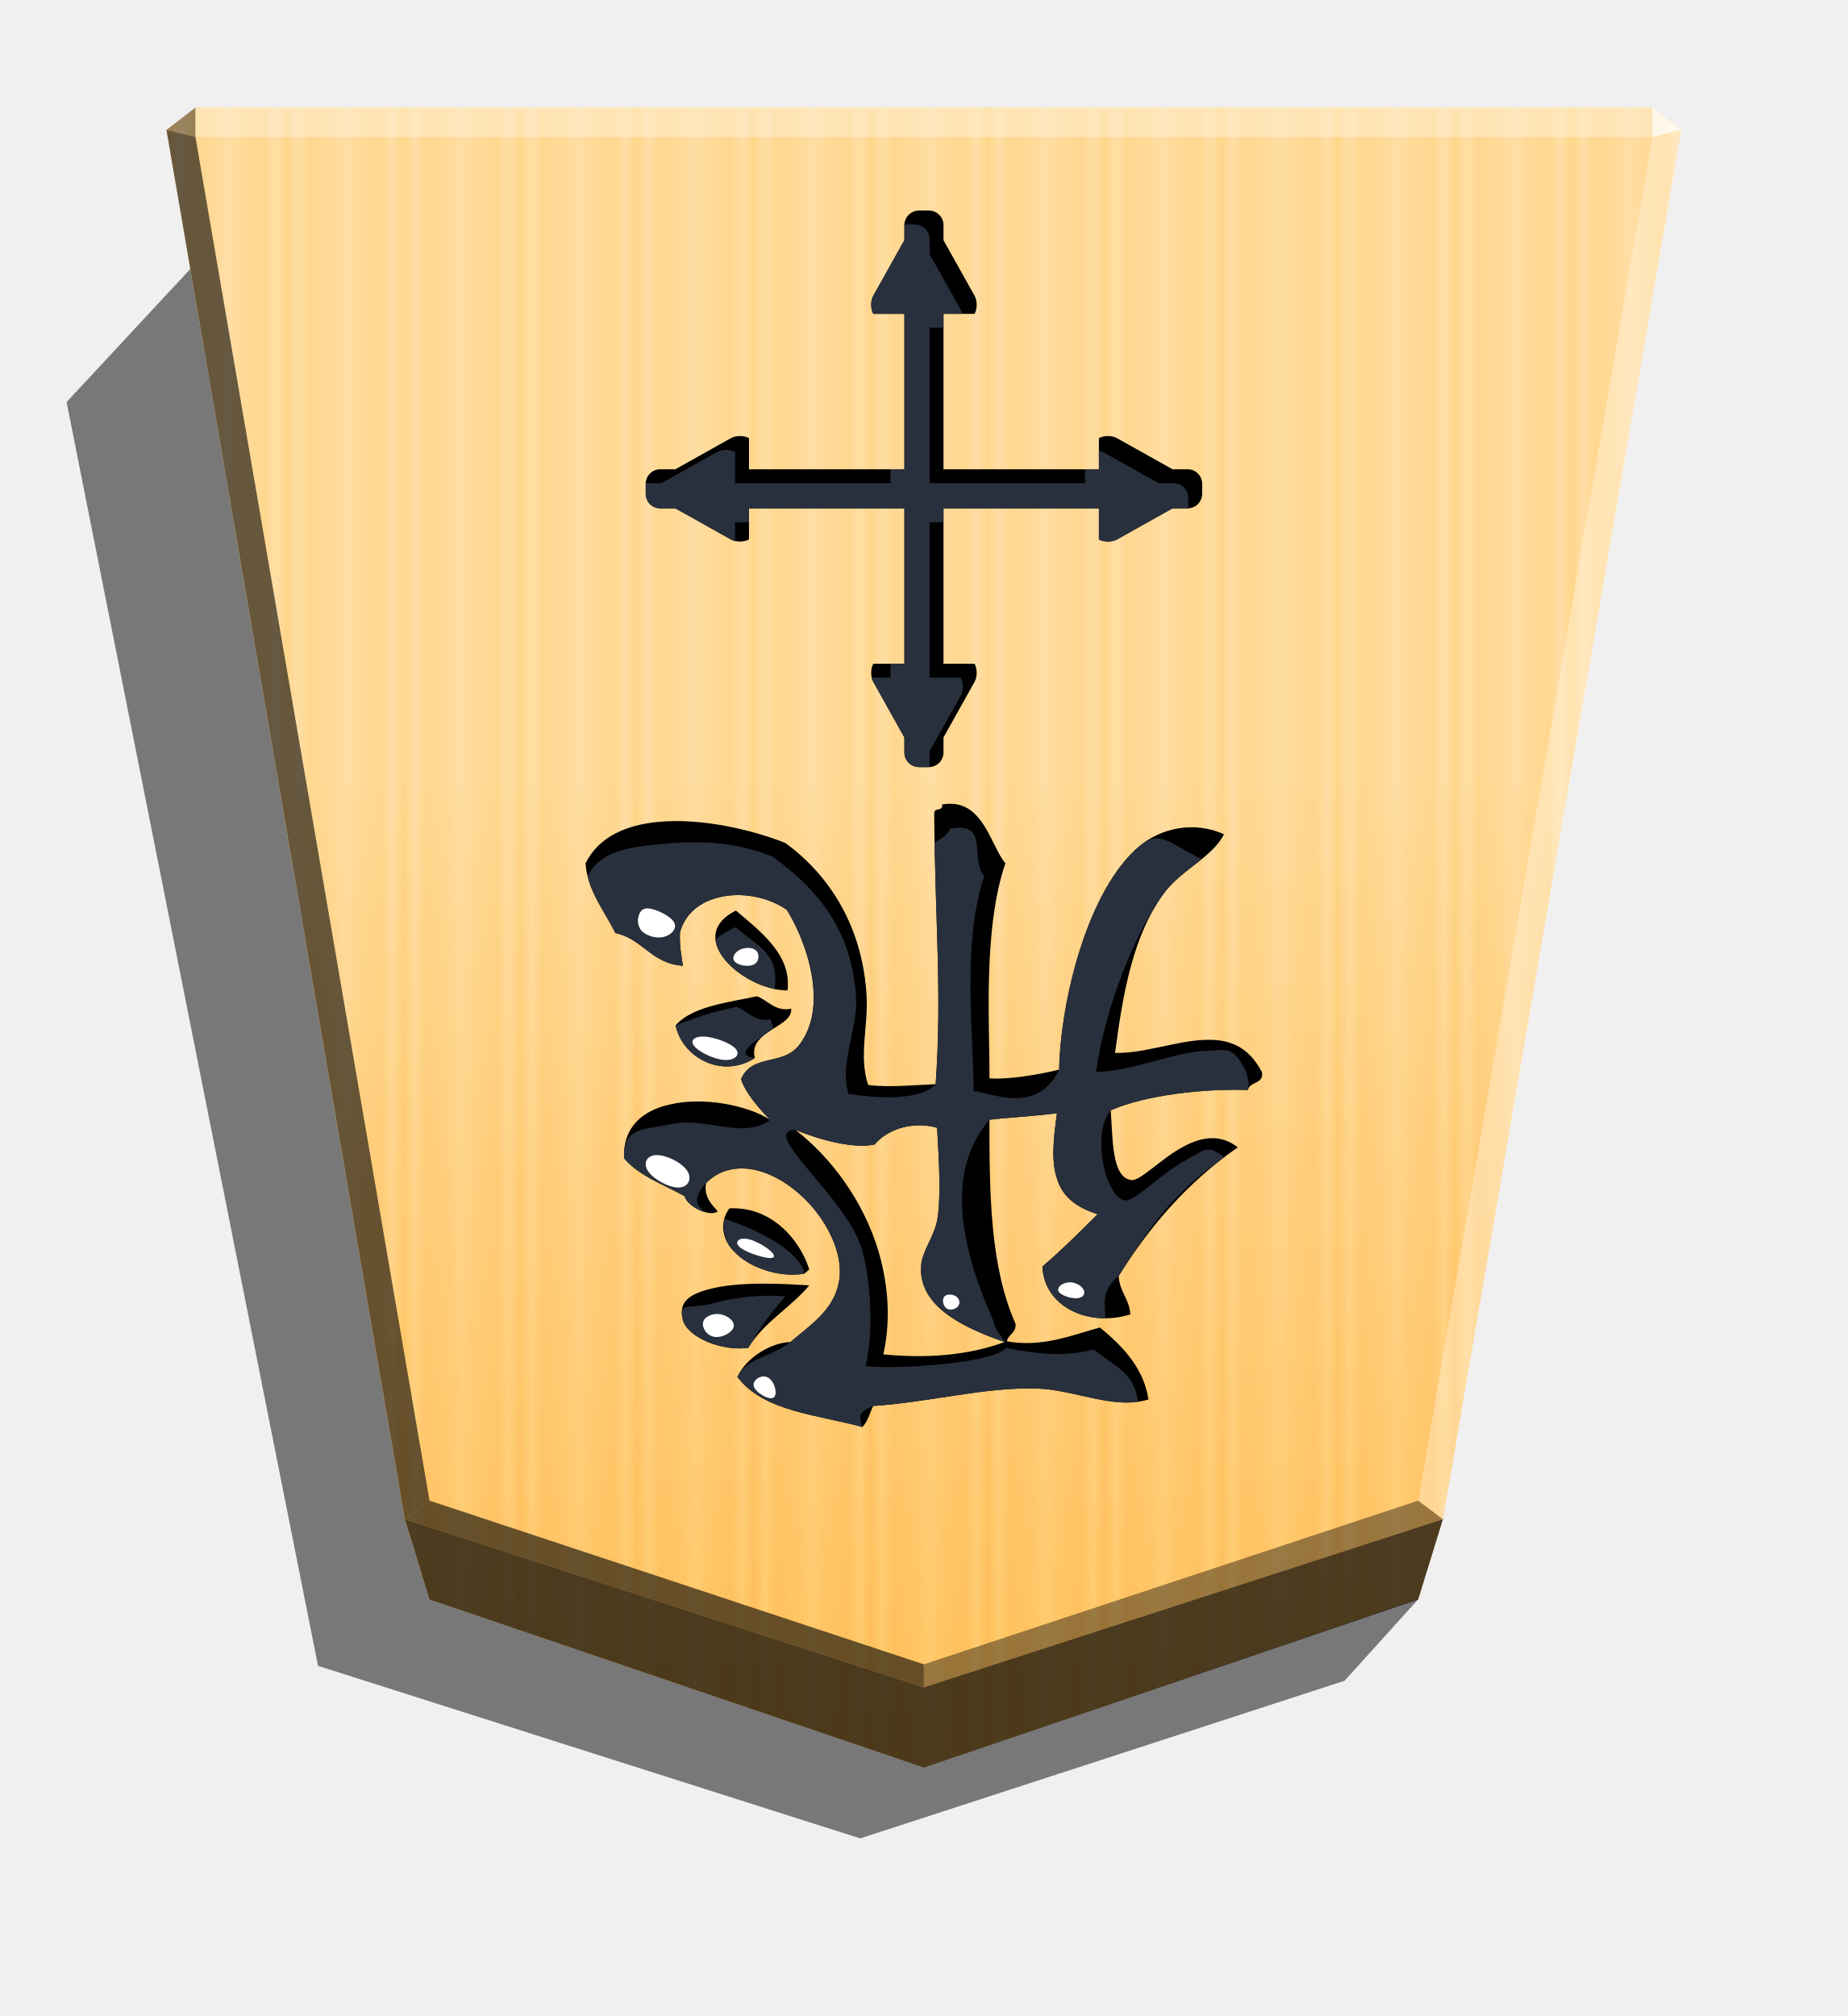
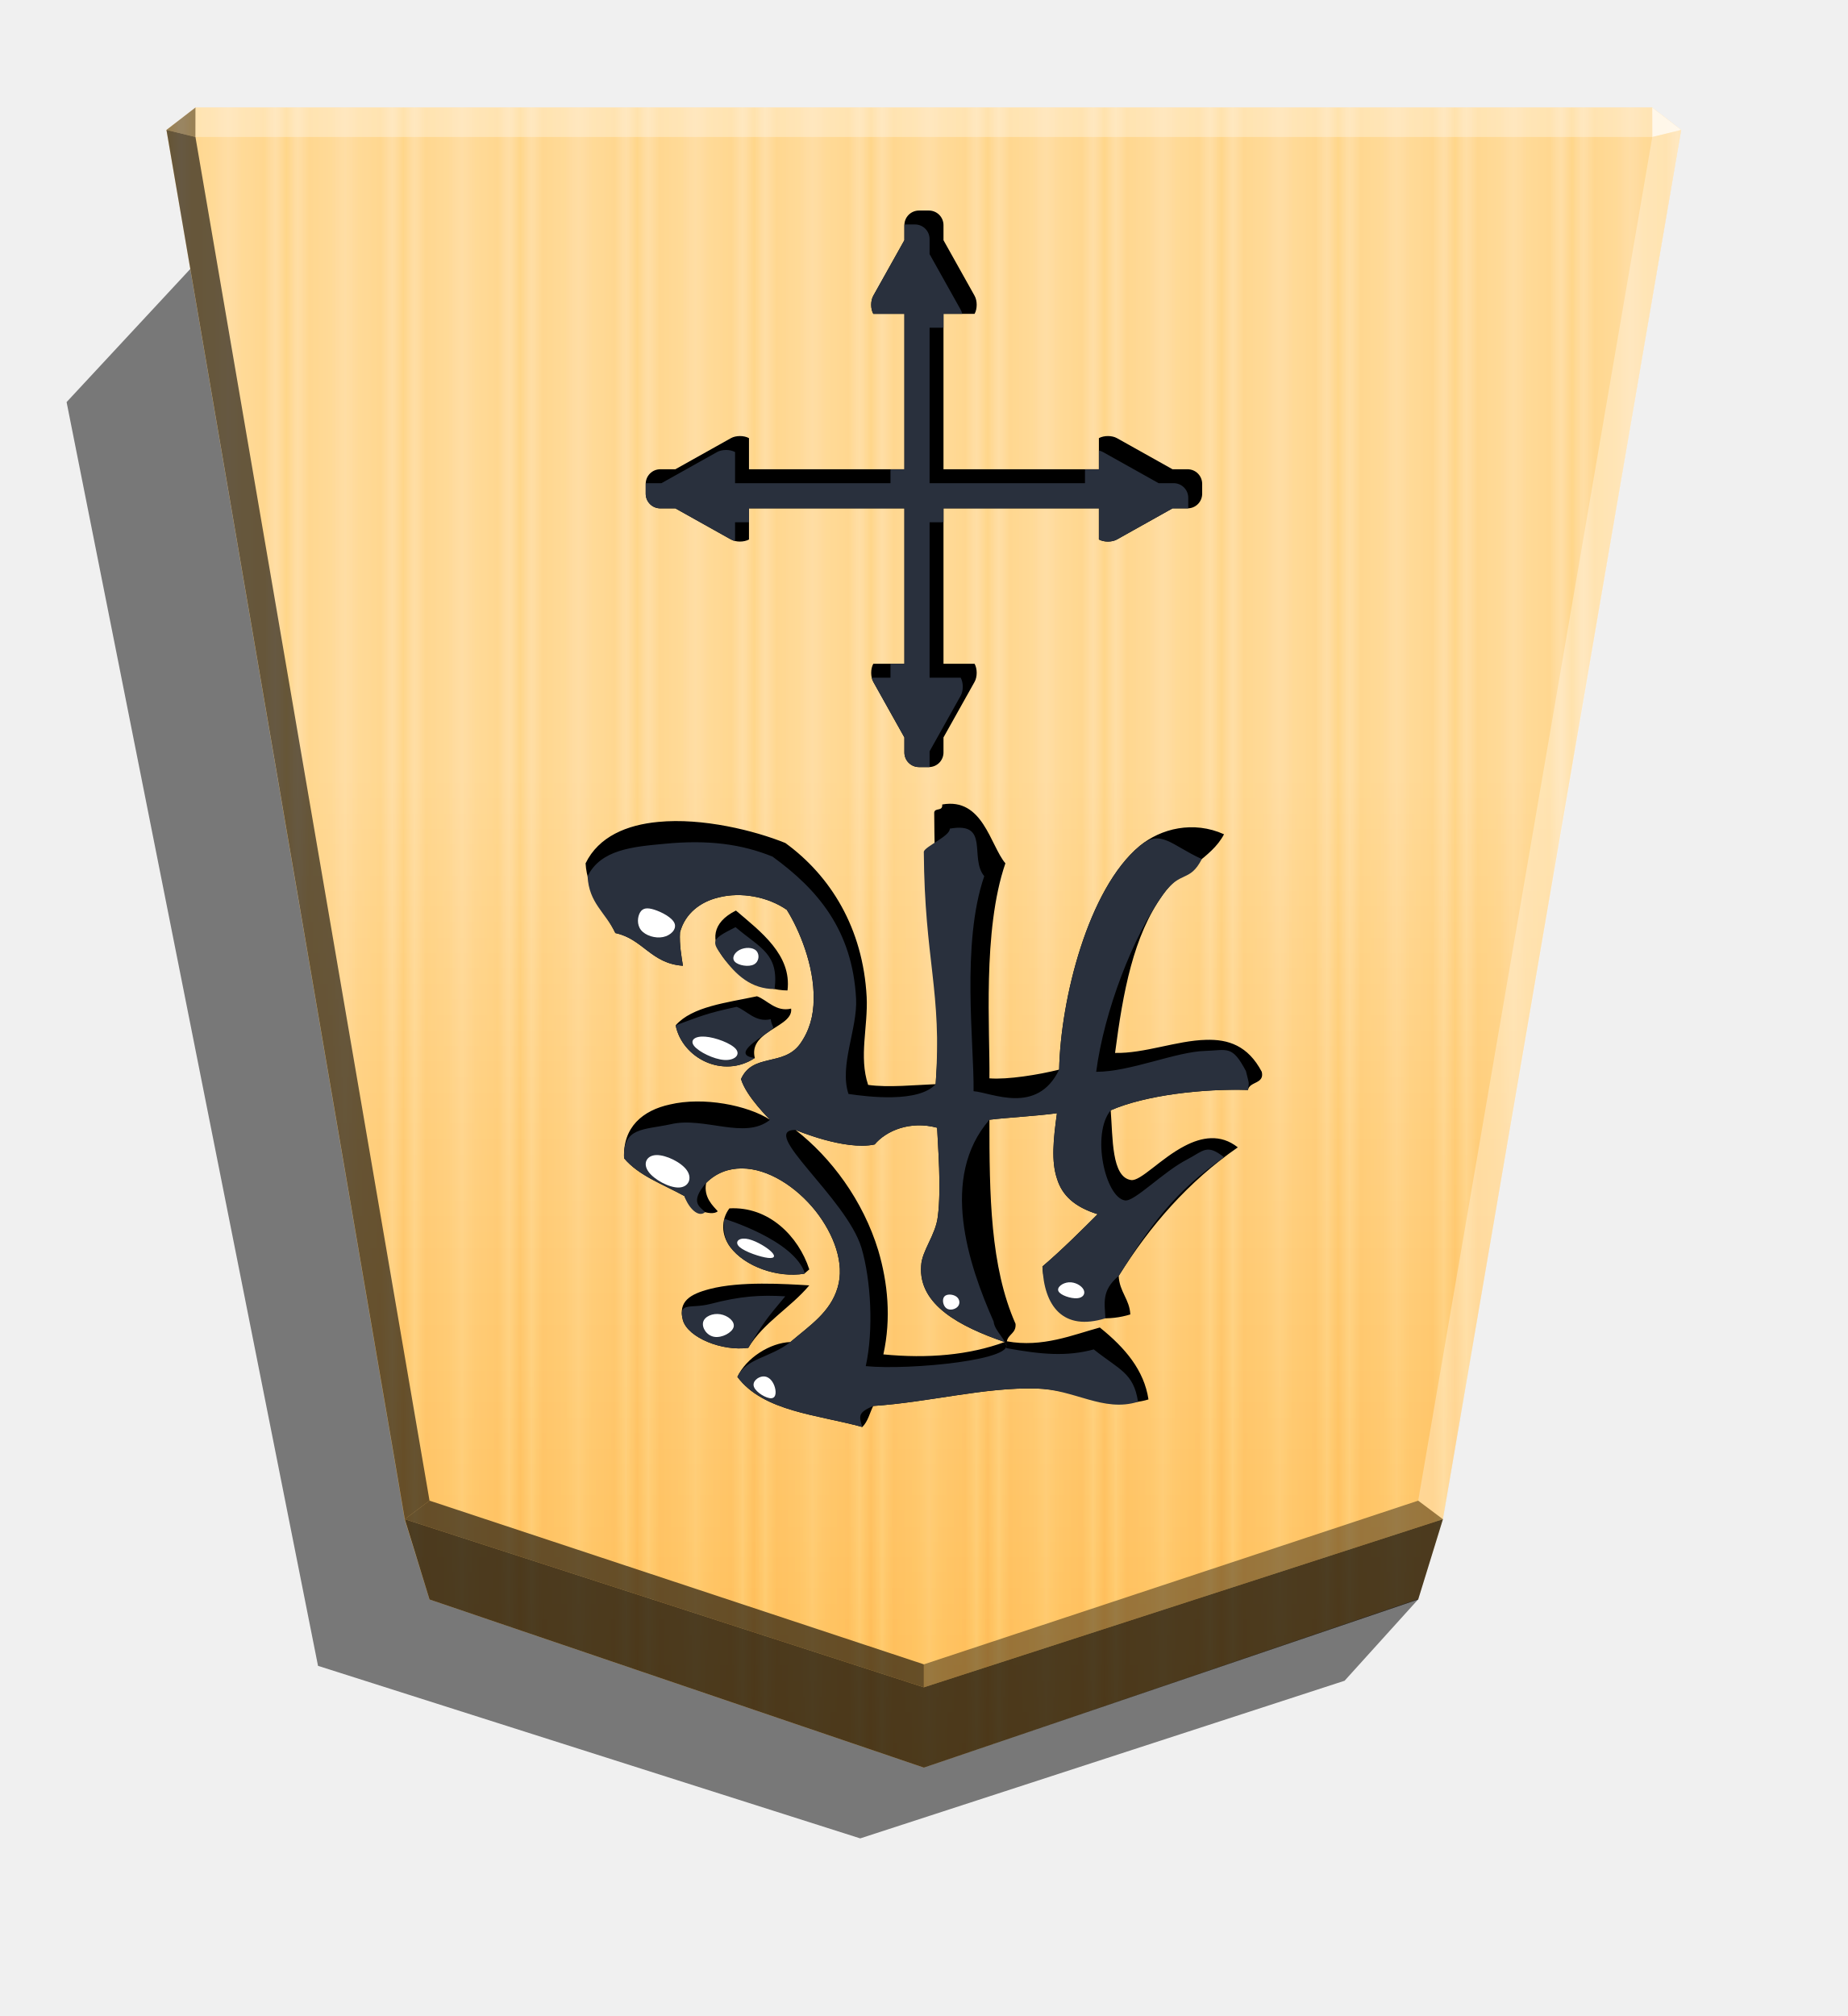
<svg xmlns="http://www.w3.org/2000/svg" width="498.898" height="544.252" viewBox="0 0 1320 1440">
  <defs>
    <linearGradient id="1HI_svg__a" x1="-1430.769" x2="-1409.955" y1="-77.47" y2="-77.47" gradientUnits="userSpaceOnUse" spreadMethod="reflect">
      <stop offset="0" stop-color="#ffd285" />
      <stop offset=".232" stop-color="#ffcd79" />
      <stop offset=".616" stop-color="#ffca73" />
      <stop offset=".808" stop-color="#ffd386" />
      <stop offset="1" stop-color="#ffc86e" />
    </linearGradient>
    <linearGradient id="1HI_svg__b" x1="-904.556" x2="-904.556" y1="-406.052" y2="184.159" gradientUnits="userSpaceOnUse">
      <stop offset="0" />
      <stop offset=".596" stop-color="#fff" />
    </linearGradient>
    <clipPath id="1HI_svg__c">
      <path stroke-width="10.708" d="M1799.133 1043.254a7.22 7.22 0 0 0-7.237 7.237v7.442l-15.399 27.515c-1.385 2.475-1.385 6.457 0 8.932h15.399v76.939h-76.939v-15.399c-2.475-1.385-6.457-1.385-8.932 0l-27.518 15.399h-7.439a7.22 7.22 0 0 0-7.237 7.237v4.879c0 4.01 3.227 7.24 7.237 7.24h7.445l27.512 15.395c2.475 1.385 6.457 1.385 8.932 0v-15.395h76.939v76.936h-15.399c-1.385 2.475-1.385 6.46 0 8.935l15.399 27.515v7.439c0 4.01 3.227 7.24 7.237 7.24h4.88c4.01 0 7.24-3.23 7.24-7.24v-7.445l15.395-27.508c1.385-2.475 1.385-6.46 0-8.935h-15.395v-76.936h76.936v15.395c2.475 1.385 6.461 1.385 8.935 0l27.508-15.395h7.445c4.01 0 7.24-3.23 7.24-7.24v-4.88c0-4.01-3.23-7.237-7.24-7.237h-7.439l-27.515-15.399c-2.475-1.385-6.46-1.385-8.935 0v15.399h-76.936v-76.939h15.395c1.385-2.475 1.385-6.457 0-8.932l-15.395-27.508v-7.449c0-4.01-3.23-7.237-7.24-7.237zm2.438 137.74h.01v.01h-.01z" />
-     </clipPath>
-     <clipPath id="1HI_svg__d">
-       <path stroke-width="25.744" d="M487.865 943.029c3.632 12.453 28.019 22.311 46.698 19.717 10.896-18.16 30.094-28.538 43.585-44.622-17.642-1.038-49.292-3.113-71.085 2.594-14.009 3.632-22.83 8.821-19.198 22.311m33.207-79.905c-6.226 8.302-5.707 19.198.519 27.5 10.377 14.009 33.726 22.311 52.924 19.198l3.632-3.113c-7.783-23.868-29.057-45.141-57.075-43.585M482.676 732.37c4.67 23.349 33.726 38.396 56.556 23.349-2.075-8.302 2.594-13.491 8.302-17.641 7.783-5.708 18.679-9.858 17.641-17.641-10.896 2.594-17.123-6.226-24.387-8.821-21.792 4.67-46.179 7.264-58.113 20.755zm33.726-48.773c9.34 12.972 29.575 23.868 46.179 23.868 3.113-25.424-19.198-42.028-36.839-57.075-17.641 8.821-17.641 21.792-9.34 33.207m-98.066-66.934c1.038 19.198 14.009 34.764 21.274 49.811 19.717 4.151 25.424 21.792 48.255 23.349-1.038-6.745-2.594-15.047-2.076-23.868 3.632-13.491 14.528-21.792 27.5-24.906 16.085-4.151 35.283-.519 48.773 8.821 8.821 14.009 19.717 39.953 19.198 63.821 0 11.934-3.113 22.83-9.858 32.17-11.934 16.085-33.726 6.226-42.028 24.906 3.632 12.453 20.755 29.057 20.755 29.057-16.085-10.377-47.736-16.604-71.603-10.896-19.198 4.151-33.726 16.085-32.689 38.396 10.377 12.453 28.019 18.679 43.066 26.981 3.113 8.821 19.198 15.047 23.868 10.896-3.113-3.632-10.377-9.858-8.302-20.236 7.264-7.264 16.085-10.377 25.424-10.377 18.679 0 38.915 12.972 52.924 30.613 12.972 16.604 20.755 37.358 15.566 54.481-5.189 17.641-19.717 26.981-33.726 38.915-14.528.519-31.651 11.415-37.877 24.906 18.679 24.906 57.594 26.981 89.245 35.802 4.151-4.151 5.189-9.858 7.783-15.047 39.434-2.594 79.905-13.491 116.226-12.453 27.5.519 55.519 15.566 80.424 7.783-3.113-20.755-16.604-36.839-34.764-51.368-19.198 5.189-40.99 14.528-66.415 9.858 1.038-5.189 6.745-5.708 6.226-12.453-18.16-40.99-18.679-92.358-18.679-145.801 12.453-1.557 33.207-2.594 48.255-4.67-2.594 18.679-4.151 34.245 0 46.698 3.632 11.934 12.453 20.236 29.056 25.424-10.377 10.377-25.424 25.424-39.434 37.358 1.038 28.538 32.689 43.585 62.783 34.245-.519-10.896-7.783-16.085-8.302-27.5 22.311-35.802 49.811-67.453 85.094-91.839-12.453-9.858-25.943-7.264-37.877-1.038-17.123 8.821-31.651 25.424-38.396 24.387-14.009-2.075-12.972-30.094-14.528-49.811 24.906-10.896 66.415-15.566 98.066-14.528 1.038-6.226 11.934-4.151 9.858-12.972-9.858-18.679-23.868-23.349-39.953-22.83-20.755.519-44.104 9.858-64.858 9.34 5.708-43.585 12.972-83.537 34.245-113.113 12.453-17.641 34.764-25.943 43.585-43.066-21.792-9.858-45.141-4.151-60.188 8.302-36.839 30.613-56.556 109.481-57.594 159.811-14.528 3.632-36.84 7.264-49.811 6.226.519-33.207-5.189-105.33 11.415-153.584-10.896-12.972-16.085-47.217-45.141-42.028.519 5.189-5.189 2.075-5.708 5.708.519 77.83 5.708 127.641 1.038 194.056-13.491.519-34.245 2.594-48.255.519-6.745-20.236 0-41.509-1.038-62.783-2.594-49.292-25.943-86.651-58.113-110-21.792-8.821-59.151-18.16-90.802-15.047-22.311 2.075-42.547 10.377-51.887 29.575zm149.952 190.424s35.283 15.047 56.556 10.377c8.302-9.858 25.424-17.123 44.622-11.934.519 12.453 3.113 43.066.519 63.302-1.557 13.491-11.415 24.387-11.934 35.283-2.075 28.019 28.019 43.585 59.67 54.481-25.424 9.34-55 11.934-86.651 8.821 5.708-25.943 3.113-51.368-3.632-74.198-10.896-35.802-33.726-66.415-59.151-86.132z" />
    </clipPath>
  </defs>
  <path d="m1013.059 1142.48-52.496 58.045-346.032 112.608-387.339-123.24L47.573 287.21l92.022-99.032z" opacity=".5" />
  <path fill="url(#1HI_svg__a)" d="m-1220.686-363.581-176.123 60.03-8.809 28.459-84.914 494.898 10.349 7.986h518.995l10.348-7.986-84.914-495.039-8.809-28.459z" transform="translate(-1787.64 533.54)scale(-2.0051)" />
  <path fill="url(#1HI_svg__b)" d="m-905.02-407.213-176.123 59.888-8.809 26.778-84.914 496.72 10.349 7.986h518.995l10.349-7.986-84.914-494.898-8.809-28.601z" opacity=".25" style="mix-blend-mode:overlay" transform="translate(-1154.688 446.054)scale(-2.0051)" />
  <path d="m139.629 97.854.043-21.064-20.75 16.013zm891.185 987.285-17.664-13.248L660 1188.821v16.402z" opacity=".4" />
  <path d="m289.186 1085.139 17.664-13.248L660 1188.821v16.402z" opacity=".6" />
  <path d="m289.186 1085.139 17.664-13.248L139.629 97.854l-20.707-5.052z" opacity=".6" />
  <g fill="#fff">
    <path d="m1030.814 1085.139-17.664-13.248 167.221-974.037 20.707-5.052z" opacity=".3" />
    <path d="m1180.371 97.854-.043-21.064 20.75 16.013z" opacity=".8" />
    <path d="M1180.371 97.854H139.629l.043-21.064h1040.656z" opacity=".3" />
  </g>
  <path d="m306.849 1142.487-17.663-57.348L660 1205.223l370.814-120.084-17.663 57.348L660 1262.571z" opacity=".7" />
  <path d="M656.532 150.387a10.42 10.42 0 0 0-10.443 10.443v10.739l-22.22 39.704c-1.998 3.571-1.998 9.318 0 12.889h22.22v111.024H535.065v-22.22c-3.571-1.998-9.318-1.998-12.889 0l-39.709 22.22h-10.734a10.42 10.42 0 0 0-10.443 10.443v7.041a10.42 10.42 0 0 0 10.443 10.448h10.744l39.699 22.215c3.571 1.998 9.318 1.998 12.889 0v-22.215h111.024v111.019h-22.22c-1.998 3.571-1.998 9.323 0 12.893l22.22 39.704v10.734a10.42 10.42 0 0 0 10.443 10.448h7.041a10.427 10.427 0 0 0 10.448-10.448v-10.744l22.215-39.695c1.998-3.571 1.998-9.323 0-12.893h-22.215V363.117H785.04v22.215c3.571 1.998 9.323 1.998 12.893 0l39.695-22.215h10.744a10.427 10.427 0 0 0 10.448-10.448v-7.041a10.42 10.42 0 0 0-10.448-10.443h-10.734l-39.704-22.22c-3.571-1.998-9.323-1.998-12.893 0v22.22h-111.02V224.162h22.215c1.998-3.571 1.998-9.318 0-12.889l-22.215-39.695V160.83a10.42 10.42 0 0 0-10.448-10.443zm3.518 198.759h.014v.014h-.014z" />
  <path fill="#29303d" d="M1792.246 1050.141a7.22 7.22 0 0 0-7.237 7.237v7.442l-15.399 27.515c-1.385 2.475-1.385 6.457 0 8.932h15.399v76.939h-76.939v-15.399c-2.475-1.385-6.457-1.385-8.932 0l-27.518 15.399h-7.439a7.22 7.22 0 0 0-7.237 7.237v4.879c0 4.01 3.227 7.24 7.237 7.24h7.445l27.512 15.395c2.475 1.385 6.457 1.385 8.932 0v-15.395h76.939v76.936h-15.399c-1.385 2.475-1.385 6.46 0 8.935l15.399 27.515v7.439c0 4.01 3.227 7.24 7.237 7.24h4.88c4.01 0 7.24-3.23 7.24-7.24v-7.445l15.395-27.508c1.385-2.475 1.385-6.46 0-8.935h-15.395v-76.936h76.936v15.395c2.475 1.385 6.461 1.385 8.935 0l27.508-15.395h7.445c4.01 0 7.24-3.23 7.24-7.24v-4.88c0-4.01-3.23-7.237-7.24-7.237h-7.439l-27.515-15.399c-2.475-1.385-6.46-1.385-8.935 0v15.399h-76.936v-76.939h15.395c1.385-2.475 1.385-6.457 0-8.932l-15.395-27.508v-7.449c0-4.01-3.23-7.237-7.24-7.237zm2.438 137.74h.01v.01h-.01z" clip-path="url(#1HI_svg__c)" transform="translate(-1939.618 -1355.028)scale(1.443)" />
  <path d="M487.865 943.029c3.632 12.453 28.019 22.311 46.698 19.717 10.896-18.16 30.094-28.538 43.585-44.622-17.642-1.038-49.292-3.113-71.085 2.594-14.009 3.632-22.83 8.821-19.198 22.311m33.207-79.905c-6.226 8.302-5.707 19.198.519 27.5 10.377 14.009 33.726 22.311 52.924 19.198l3.632-3.113c-7.783-23.868-29.057-45.141-57.075-43.585M482.676 732.37c4.67 23.349 33.726 38.396 56.556 23.349-2.075-8.302 2.594-13.491 8.302-17.641 7.783-5.708 18.679-9.858 17.641-17.641-10.896 2.594-17.123-6.226-24.387-8.821-21.792 4.67-46.179 7.264-58.113 20.755zm33.726-48.773c9.34 12.972 29.575 23.868 46.179 23.868 3.113-25.424-19.198-42.028-36.839-57.075-17.641 8.821-17.641 21.792-9.34 33.207m-98.066-66.934c1.038 19.198 14.009 34.764 21.274 49.811 19.717 4.151 25.424 21.792 48.255 23.349-1.038-6.745-2.594-15.047-2.076-23.868 3.632-13.491 14.528-21.792 27.5-24.906 16.085-4.151 35.283-.519 48.773 8.821 8.821 14.009 19.717 39.953 19.198 63.821 0 11.934-3.113 22.83-9.858 32.17-11.934 16.085-33.726 6.226-42.028 24.906 3.632 12.453 20.755 29.057 20.755 29.057-16.085-10.377-47.736-16.604-71.604-10.896-19.198 4.151-33.726 16.085-32.689 38.396 10.377 12.453 28.019 18.679 43.066 26.981 3.113 8.821 19.198 15.047 23.868 10.896-3.113-3.632-10.377-9.858-8.302-20.236 7.264-7.264 16.085-10.377 25.424-10.377 18.679 0 38.915 12.972 52.924 30.613 12.972 16.604 20.755 37.358 15.566 54.481-5.189 17.641-19.717 26.981-33.726 38.915-14.528.519-31.651 11.415-37.877 24.906 18.679 24.906 57.594 26.981 89.245 35.802 4.151-4.151 5.189-9.858 7.783-15.047 39.434-2.594 79.905-13.491 116.226-12.453 27.5.519 55.519 15.566 80.424 7.783-3.113-20.755-16.604-36.839-34.764-51.368-19.198 5.189-40.99 14.528-66.415 9.858 1.038-5.189 6.745-5.708 6.226-12.453-18.16-40.99-18.679-92.358-18.679-145.801 12.453-1.557 33.207-2.594 48.255-4.67-2.594 18.679-4.151 34.245 0 46.698 3.632 11.934 12.453 20.236 29.056 25.424-10.377 10.377-25.424 25.424-39.434 37.358 1.038 28.538 32.689 43.585 62.783 34.245-.519-10.896-7.783-16.085-8.302-27.5 22.311-35.802 49.811-67.453 85.094-91.839-12.453-9.858-25.943-7.264-37.877-1.038-17.123 8.821-31.651 25.424-38.396 24.387-14.009-2.075-12.972-30.094-14.528-49.811 24.906-10.896 66.415-15.566 98.066-14.528 1.038-6.226 11.934-4.151 9.858-12.972-9.858-18.679-23.868-23.349-39.953-22.83-20.755.519-44.104 9.858-64.858 9.34 5.708-43.585 12.972-83.537 34.245-113.113 12.453-17.641 34.764-25.943 43.585-43.066-21.792-9.858-45.141-4.151-60.188 8.302-36.839 30.613-56.556 109.481-57.594 159.811-14.528 3.632-36.84 7.264-49.811 6.226.519-33.207-5.189-105.33 11.415-153.584-10.896-12.972-16.085-47.217-45.141-42.028.519 5.189-5.189 2.075-5.708 5.708.519 77.83 5.708 127.641 1.038 194.056-13.491.519-34.245 2.594-48.255.519-6.745-20.236 0-41.509-1.038-62.783-2.594-49.292-25.943-86.651-58.113-110-21.792-8.821-59.151-18.16-90.802-15.047-22.311 2.075-42.547 10.377-51.887 29.575zm149.952 190.424s35.283 15.047 56.556 10.377c8.302-9.858 25.424-17.123 44.622-11.934.519 12.453 3.113 43.066.519 63.302-1.557 13.491-11.415 24.387-11.934 35.283-2.075 28.019 28.019 43.585 59.67 54.481-25.424 9.34-55 11.934-86.651 8.821 5.708-25.943 3.113-51.368-3.632-74.198-10.896-35.802-33.726-66.415-59.151-86.132z" />
-   <path fill="#29303d" d="M487.865 943.029c3.632 12.453 28.019 22.311 46.698 19.717 10.896-18.16 12.933-20.72 26.424-36.805-17.642-1.038-31.75-.253-53.542 5.455-14.009 3.632-23.211-1.857-19.579 11.633zm29.548-72.461s-2.048 11.754 4.178 20.056c10.377 14.009 33.726 22.311 52.924 19.198l.444-.381c-7.783-23.868-57.547-38.873-57.547-38.873zM482.676 732.37c4.67 23.349 33.726 38.396 56.556 23.349-16.637-2.1 2.594-13.491 8.302-17.641 7.783-5.708 4.118-2.308 3.08-10.091-10.896 2.594-17.123-6.226-24.387-8.821-21.792 4.67-25.941 6.792-43.551 13.204m33.726-48.773c9.34 12.972 20.38 22.868 36.984 22.868 3.113-25.424-10.272-29.164-27.914-44.211-17.641 8.821-17.372 9.927-9.07 21.342zm-96.641-57.65c1.038 19.198 12.584 25.48 19.849 40.527 19.717 4.151 25.424 21.792 48.255 23.349-1.038-6.745-2.594-15.047-2.076-23.868 3.632-13.491 14.528-21.792 27.5-24.906 16.085-4.151 35.283-.519 48.773 8.821 8.821 14.009 19.717 39.953 19.198 63.821 0 11.934-3.113 22.83-9.858 32.17-11.934 16.085-33.726 6.226-42.028 24.906 3.632 12.453 20.755 29.057 20.755 29.057-17.992 14.601-47.164-2.494-71.031 3.214-19.198 4.151-34.298 1.975-33.261 24.286 10.377 12.453 28.019 18.679 43.066 26.981 3.113 8.821 10.118 15.67 14.788 11.52-3.113-3.632-11.605-6.648.778-20.859 7.264-7.264 16.085-10.377 25.424-10.377 18.679 0 38.915 12.972 52.924 30.613 12.972 16.604 20.755 37.358 15.566 54.481-5.189 17.641-19.717 26.981-33.726 38.915-14.528 11.388-31.651 11.415-37.877 24.906 18.679 24.906 57.594 26.981 89.245 35.802-2.713-8.346-2.629-10.43 7.783-15.047 39.434-2.594 79.905-13.491 116.226-12.453 27.5.519 48.053 17.24 72.959 9.457-3.113-20.755-13.453-22.873-31.613-37.401-19.198 5.189-37.08 3.742-62.505-.928 1.038-5.189-8.491-12.179-9.009-18.925-18.16-40.99-38.797-102.982-3.039-144.183 12.453-1.557 33.207-2.594 48.255-4.67-2.594 18.679-4.151 34.245 0 46.698 3.632 11.934 12.453 20.236 29.056 25.424-10.377 10.377-25.424 25.424-39.434 37.358 1.038 28.538 14.898 46.349 44.992 37.009-.519-10.896-2.936-19.928 9.489-30.264 22.311-35.802 40.035-60.362 75.317-84.749-12.453-9.858-14.549-4.647-26.483 1.579-17.123 8.821-37.583 30.278-44.329 29.241-14.009-2.075-24.297-47.352-10.214-64.373 24.906-10.896 66.415-15.566 98.066-14.528 1.038-6.226.608-4.69-1.467-13.511-9.858-18.679-13.081-14.901-29.166-14.382-20.755.519-53.672 14.995-77.802 14.914 5.708-43.585 26.455-97.02 47.728-126.596 12.453-17.641 18.918-8.24 27.739-25.363-21.792-9.858-29.296-21.854-44.343-9.402-36.839 30.613-56.556 109.481-57.594 159.811-15.732 32.712-48.165 16.433-61.137 15.395.519-33.207-8.964-105.33 7.64-153.584-10.896-12.972 4.409-39.127-24.647-33.938.519 5.189-18.016 12.862-18.535 16.494.519 77.83 13.142 99.597 8.472 166.011-12.142 13.463-48.267 9.066-62.277 6.991-6.745-20.236 6.472-46.633 5.434-67.906-2.594-49.292-27.561-78.291-59.731-101.64-21.792-8.821-45.668-12.228-77.319-9.115-22.311 2.075-45.437 4.021-54.776 23.219zm148.527 181.14s35.283 15.047 56.556 10.377c8.302-9.858 25.424-17.123 44.622-11.934.519 12.453 3.113 43.066.519 63.302-1.557 13.491-11.415 24.387-11.934 35.283-2.075 28.019 28.019 43.585 59.67 54.481 12.463 12.441-67.585 20.324-99.235 17.211 5.708-25.943 3.685-61.664-3.06-84.495-10.896-35.802-74.15-84.225-47.138-84.225" clip-path="url(#1HI_svg__d)" />
+   <path fill="#29303d" d="M487.865 943.029c3.632 12.453 28.019 22.311 46.698 19.717 10.896-18.16 12.933-20.72 26.424-36.805-17.642-1.038-31.75-.253-53.542 5.455-14.009 3.632-23.211-1.857-19.579 11.633zm29.548-72.461s-2.048 11.754 4.178 20.056c10.377 14.009 33.726 22.311 52.924 19.198l.444-.381c-7.783-23.868-57.547-38.873-57.547-38.873zM482.676 732.37c4.67 23.349 33.726 38.396 56.556 23.349-16.637-2.1 2.594-13.491 8.302-17.641 7.783-5.708 4.118-2.308 3.08-10.091-10.896 2.594-17.123-6.226-24.387-8.821-21.792 4.67-25.941 6.792-43.551 13.204m33.726-48.773c9.34 12.972 20.38 22.868 36.984 22.868 3.113-25.424-10.272-29.164-27.914-44.211-17.641 8.821-17.372 9.927-9.07 21.342zm-96.641-57.65c1.038 19.198 12.584 25.48 19.849 40.527 19.717 4.151 25.424 21.792 48.255 23.349-1.038-6.745-2.594-15.047-2.076-23.868 3.632-13.491 14.528-21.792 27.5-24.906 16.085-4.151 35.283-.519 48.773 8.821 8.821 14.009 19.717 39.953 19.198 63.821 0 11.934-3.113 22.83-9.858 32.17-11.934 16.085-33.726 6.226-42.028 24.906 3.632 12.453 20.755 29.057 20.755 29.057-17.992 14.601-47.164-2.494-71.031 3.214-19.198 4.151-34.298 1.975-33.261 24.286 10.377 12.453 28.019 18.679 43.066 26.981 3.113 8.821 10.118 15.67 14.788 11.52-3.113-3.632-11.605-6.648.778-20.859 7.264-7.264 16.085-10.377 25.424-10.377 18.679 0 38.915 12.972 52.924 30.613 12.972 16.604 20.755 37.358 15.566 54.481-5.189 17.641-19.717 26.981-33.726 38.915-14.528 11.388-31.651 11.415-37.877 24.906 18.679 24.906 57.594 26.981 89.245 35.802-2.713-8.346-2.629-10.43 7.783-15.047 39.434-2.594 79.905-13.491 116.226-12.453 27.5.519 48.053 17.24 72.959 9.457-3.113-20.755-13.453-22.873-31.613-37.401-19.198 5.189-37.08 3.742-62.505-.928 1.038-5.189-8.491-12.179-9.009-18.925-18.16-40.99-38.797-102.982-3.039-144.183 12.453-1.557 33.207-2.594 48.255-4.67-2.594 18.679-4.151 34.245 0 46.698 3.632 11.934 12.453 20.236 29.056 25.424-10.377 10.377-25.424 25.424-39.434 37.358 1.038 28.538 14.898 46.349 44.992 37.009-.519-10.896-2.936-19.928 9.489-30.264 22.311-35.802 40.035-60.362 75.317-84.749-12.453-9.858-14.549-4.647-26.483 1.579-17.123 8.821-37.583 30.278-44.329 29.241-14.009-2.075-24.297-47.352-10.214-64.373 24.906-10.896 66.415-15.566 98.066-14.528 1.038-6.226.608-4.69-1.467-13.511-9.858-18.679-13.081-14.901-29.166-14.382-20.755.519-53.672 14.995-77.802 14.914 5.708-43.585 26.455-97.02 47.728-126.596 12.453-17.641 18.918-8.24 27.739-25.363-21.792-9.858-29.296-21.854-44.343-9.402-36.839 30.613-56.556 109.481-57.594 159.811-15.732 32.712-48.165 16.433-61.137 15.395.519-33.207-8.964-105.33 7.64-153.584-10.896-12.972 4.409-39.127-24.647-33.938.519 5.189-18.016 12.862-18.535 16.494.519 77.83 13.142 99.597 8.472 166.011-12.142 13.463-48.267 9.066-62.277 6.991-6.745-20.236 6.472-46.633 5.434-67.906-2.594-49.292-27.561-78.291-59.731-101.64-21.792-8.821-45.668-12.228-77.319-9.115-22.311 2.075-45.437 4.021-54.776 23.219zm148.527 181.14s35.283 15.047 56.556 10.377c8.302-9.858 25.424-17.123 44.622-11.934.519 12.453 3.113 43.066.519 63.302-1.557 13.491-11.415 24.387-11.934 35.283-2.075 28.019 28.019 43.585 59.67 54.481 12.463 12.441-67.585 20.324-99.235 17.211 5.708-25.943 3.685-61.664-3.06-84.495-10.896-35.802-74.15-84.225-47.138-84.225" />
  <path fill="#fff" d="M481.894 659.56c-1.629-4.177-9.15-8.091-14.439-9.78s-8.345-1.149-10.185 1.945-2.461 8.74.7 12.647 10.098 6.076 15.695 4.941 9.858-5.576 8.229-9.752zm56.653 29.354c3.811-1.974 4.263-7.197 1.722-9.805s-8.077-2.596-11.892-.62-5.904 5.915-3.359 8.521 9.718 3.878 13.529 1.904m-12.797 60.463c-3.39-4.161-14.59-8.379-22.039-8.918s-11.145 2.602-7.752 6.764 13.873 9.344 21.319 9.881 11.862-3.567 8.472-7.727m-56.85 75.677c6.908-.18 17.841 5.159 21.844 10.954s1.081 12.045-5.824 12.225-17.795-5.711-21.802-11.506-1.126-11.494 5.782-11.673m76.135 158.115c3.611-.285 6.535 2.511 8.055 6.403s1.638 8.878-1.971 9.164-10.947-4.127-12.47-8.02 2.774-7.262 6.386-7.548zm129.577-57.066c-1.789 2.077-.916 6.611 1.5 8.389s6.373.804 8.161-1.271 1.406-5.252-1.008-7.033-6.863-2.162-8.652-.085zm-125.935-27.601c5.415.61 5.415-1.805 1.454-5.238s-11.886-7.882-17.305-8.492-8.327 2.62-4.362 6.053 14.798 7.066 20.213 7.677m-24.586 49.375c1.066-4.035-4.096-8.245-9.538-9.136s-11.162 1.54-12.227 5.578 2.526 9.679 7.966 10.567 12.732-2.974 13.798-7.008zm245.331-20.549c4.475-.299 6.128-3.326 4.668-6.174s-6.036-5.517-10.515-5.22-8.856 3.564-7.393 6.414 8.765 5.279 13.24 4.98" />
</svg>
